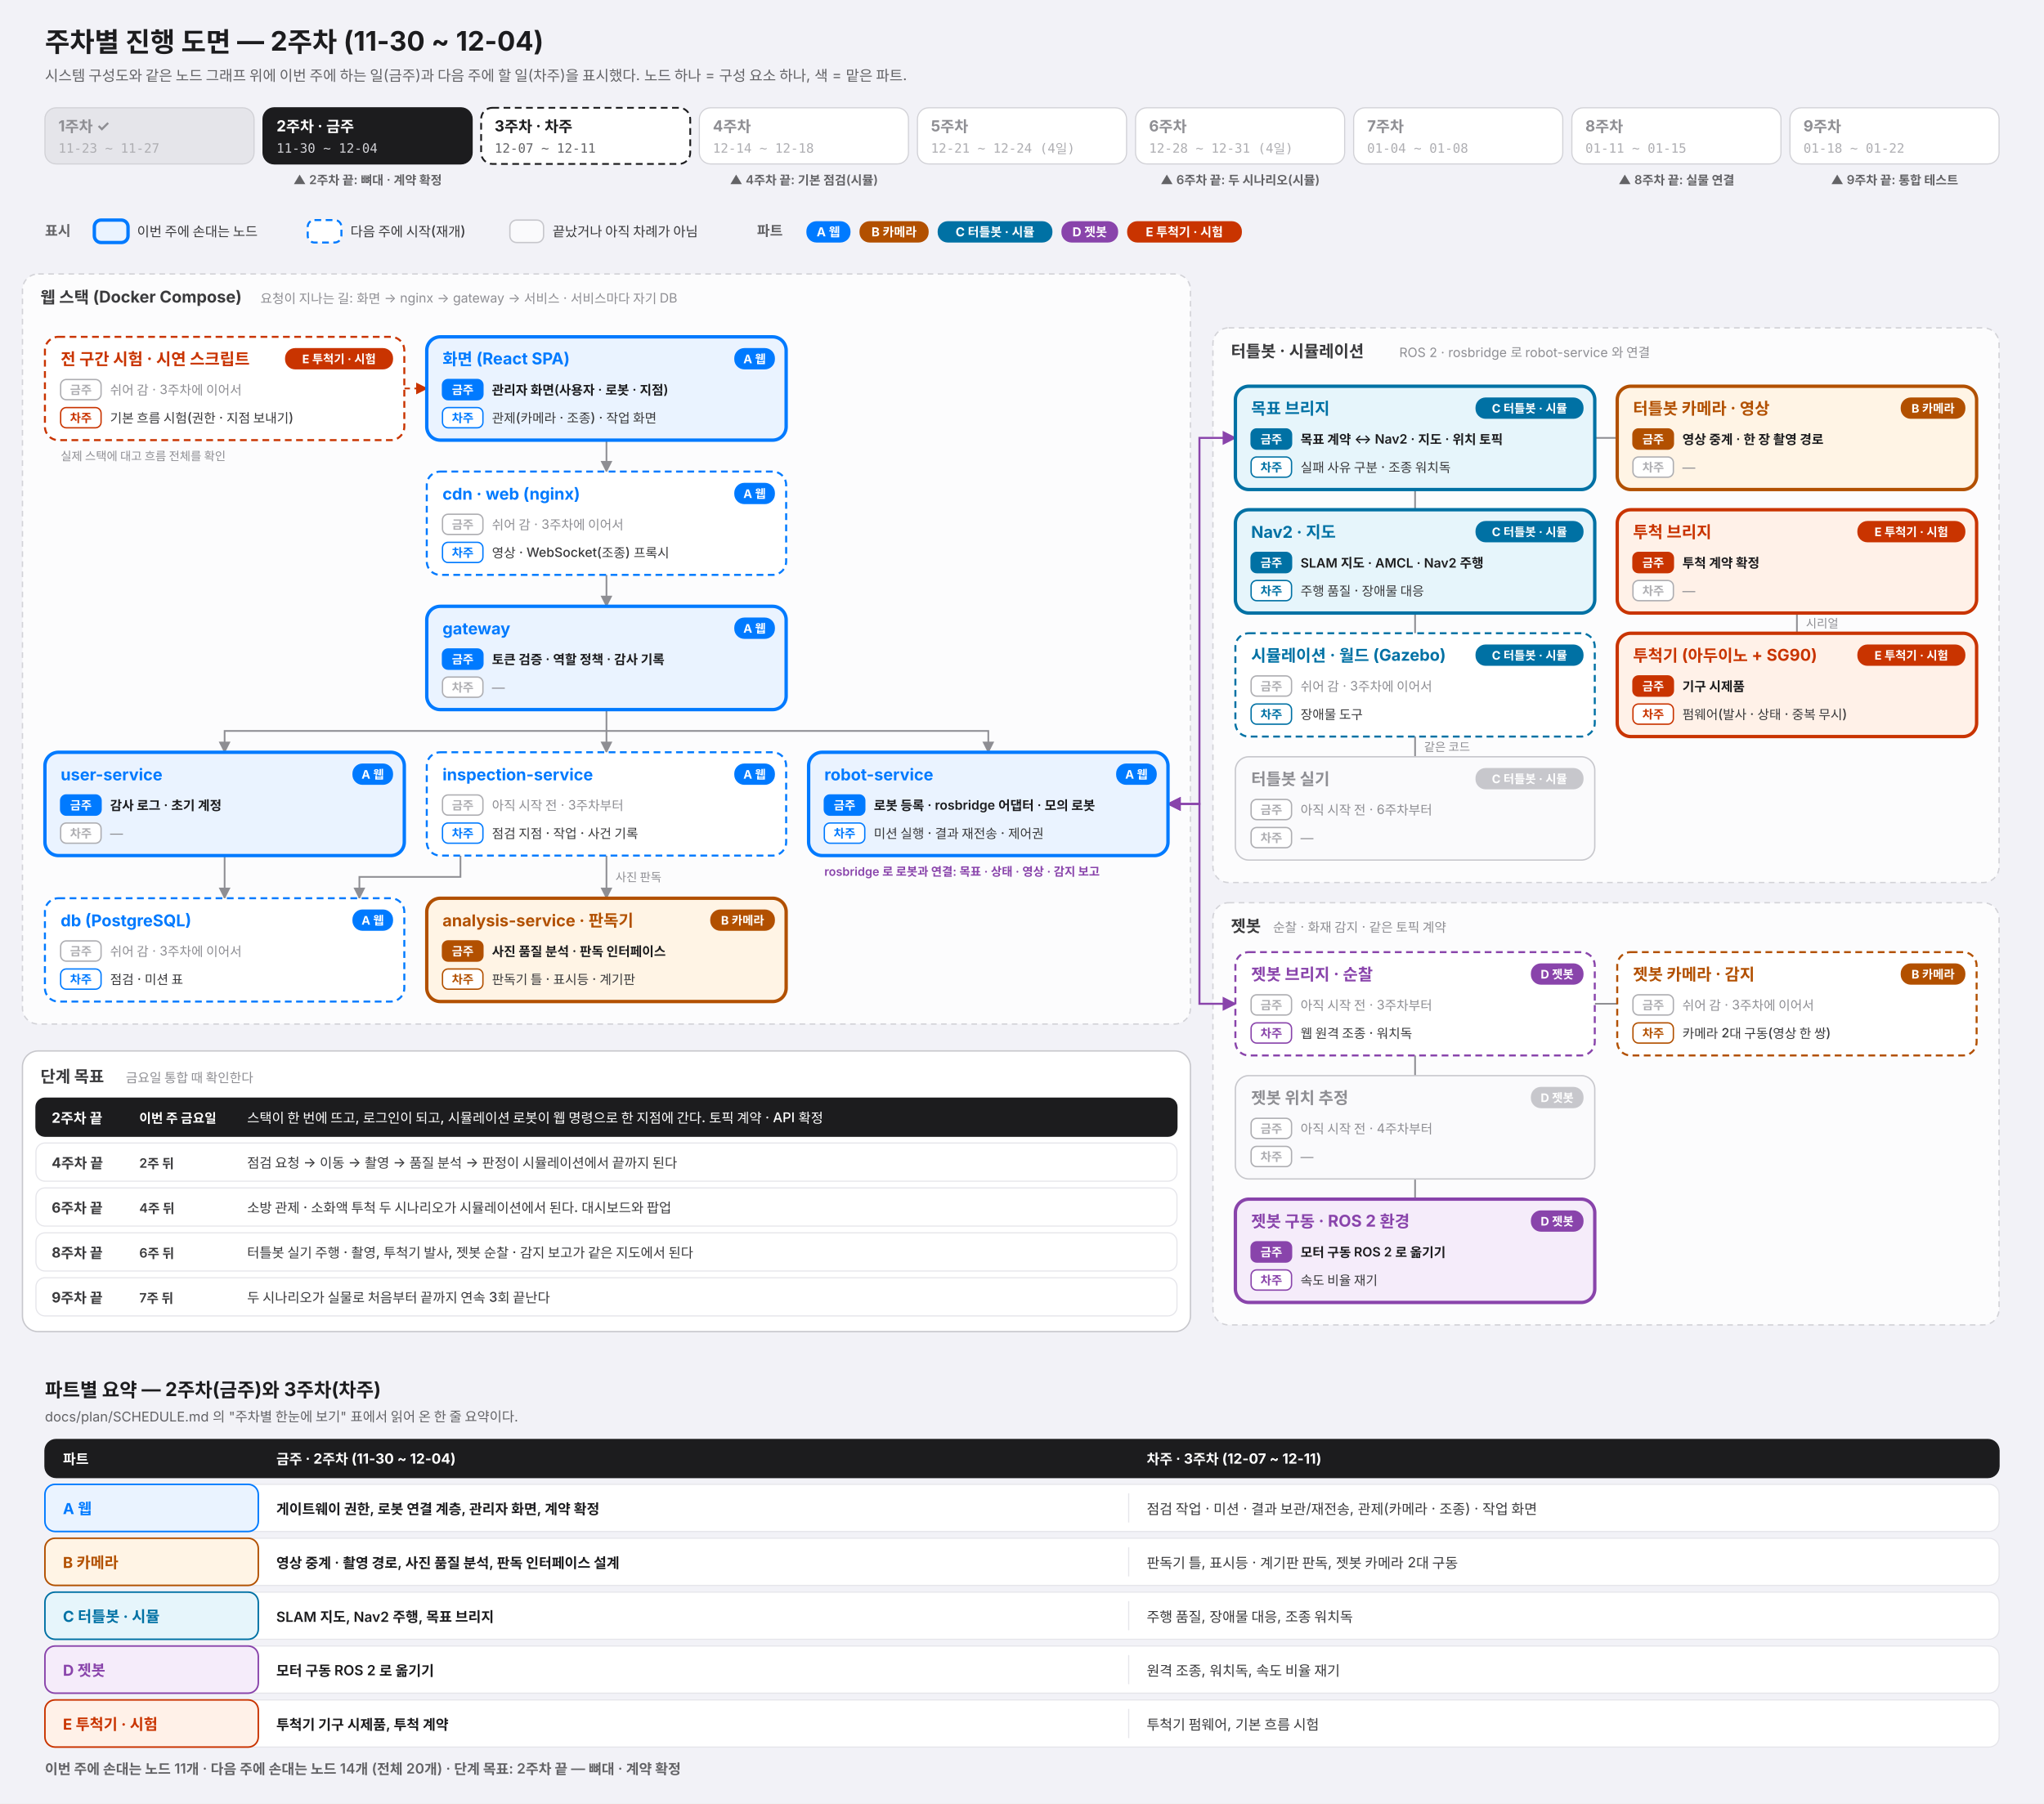
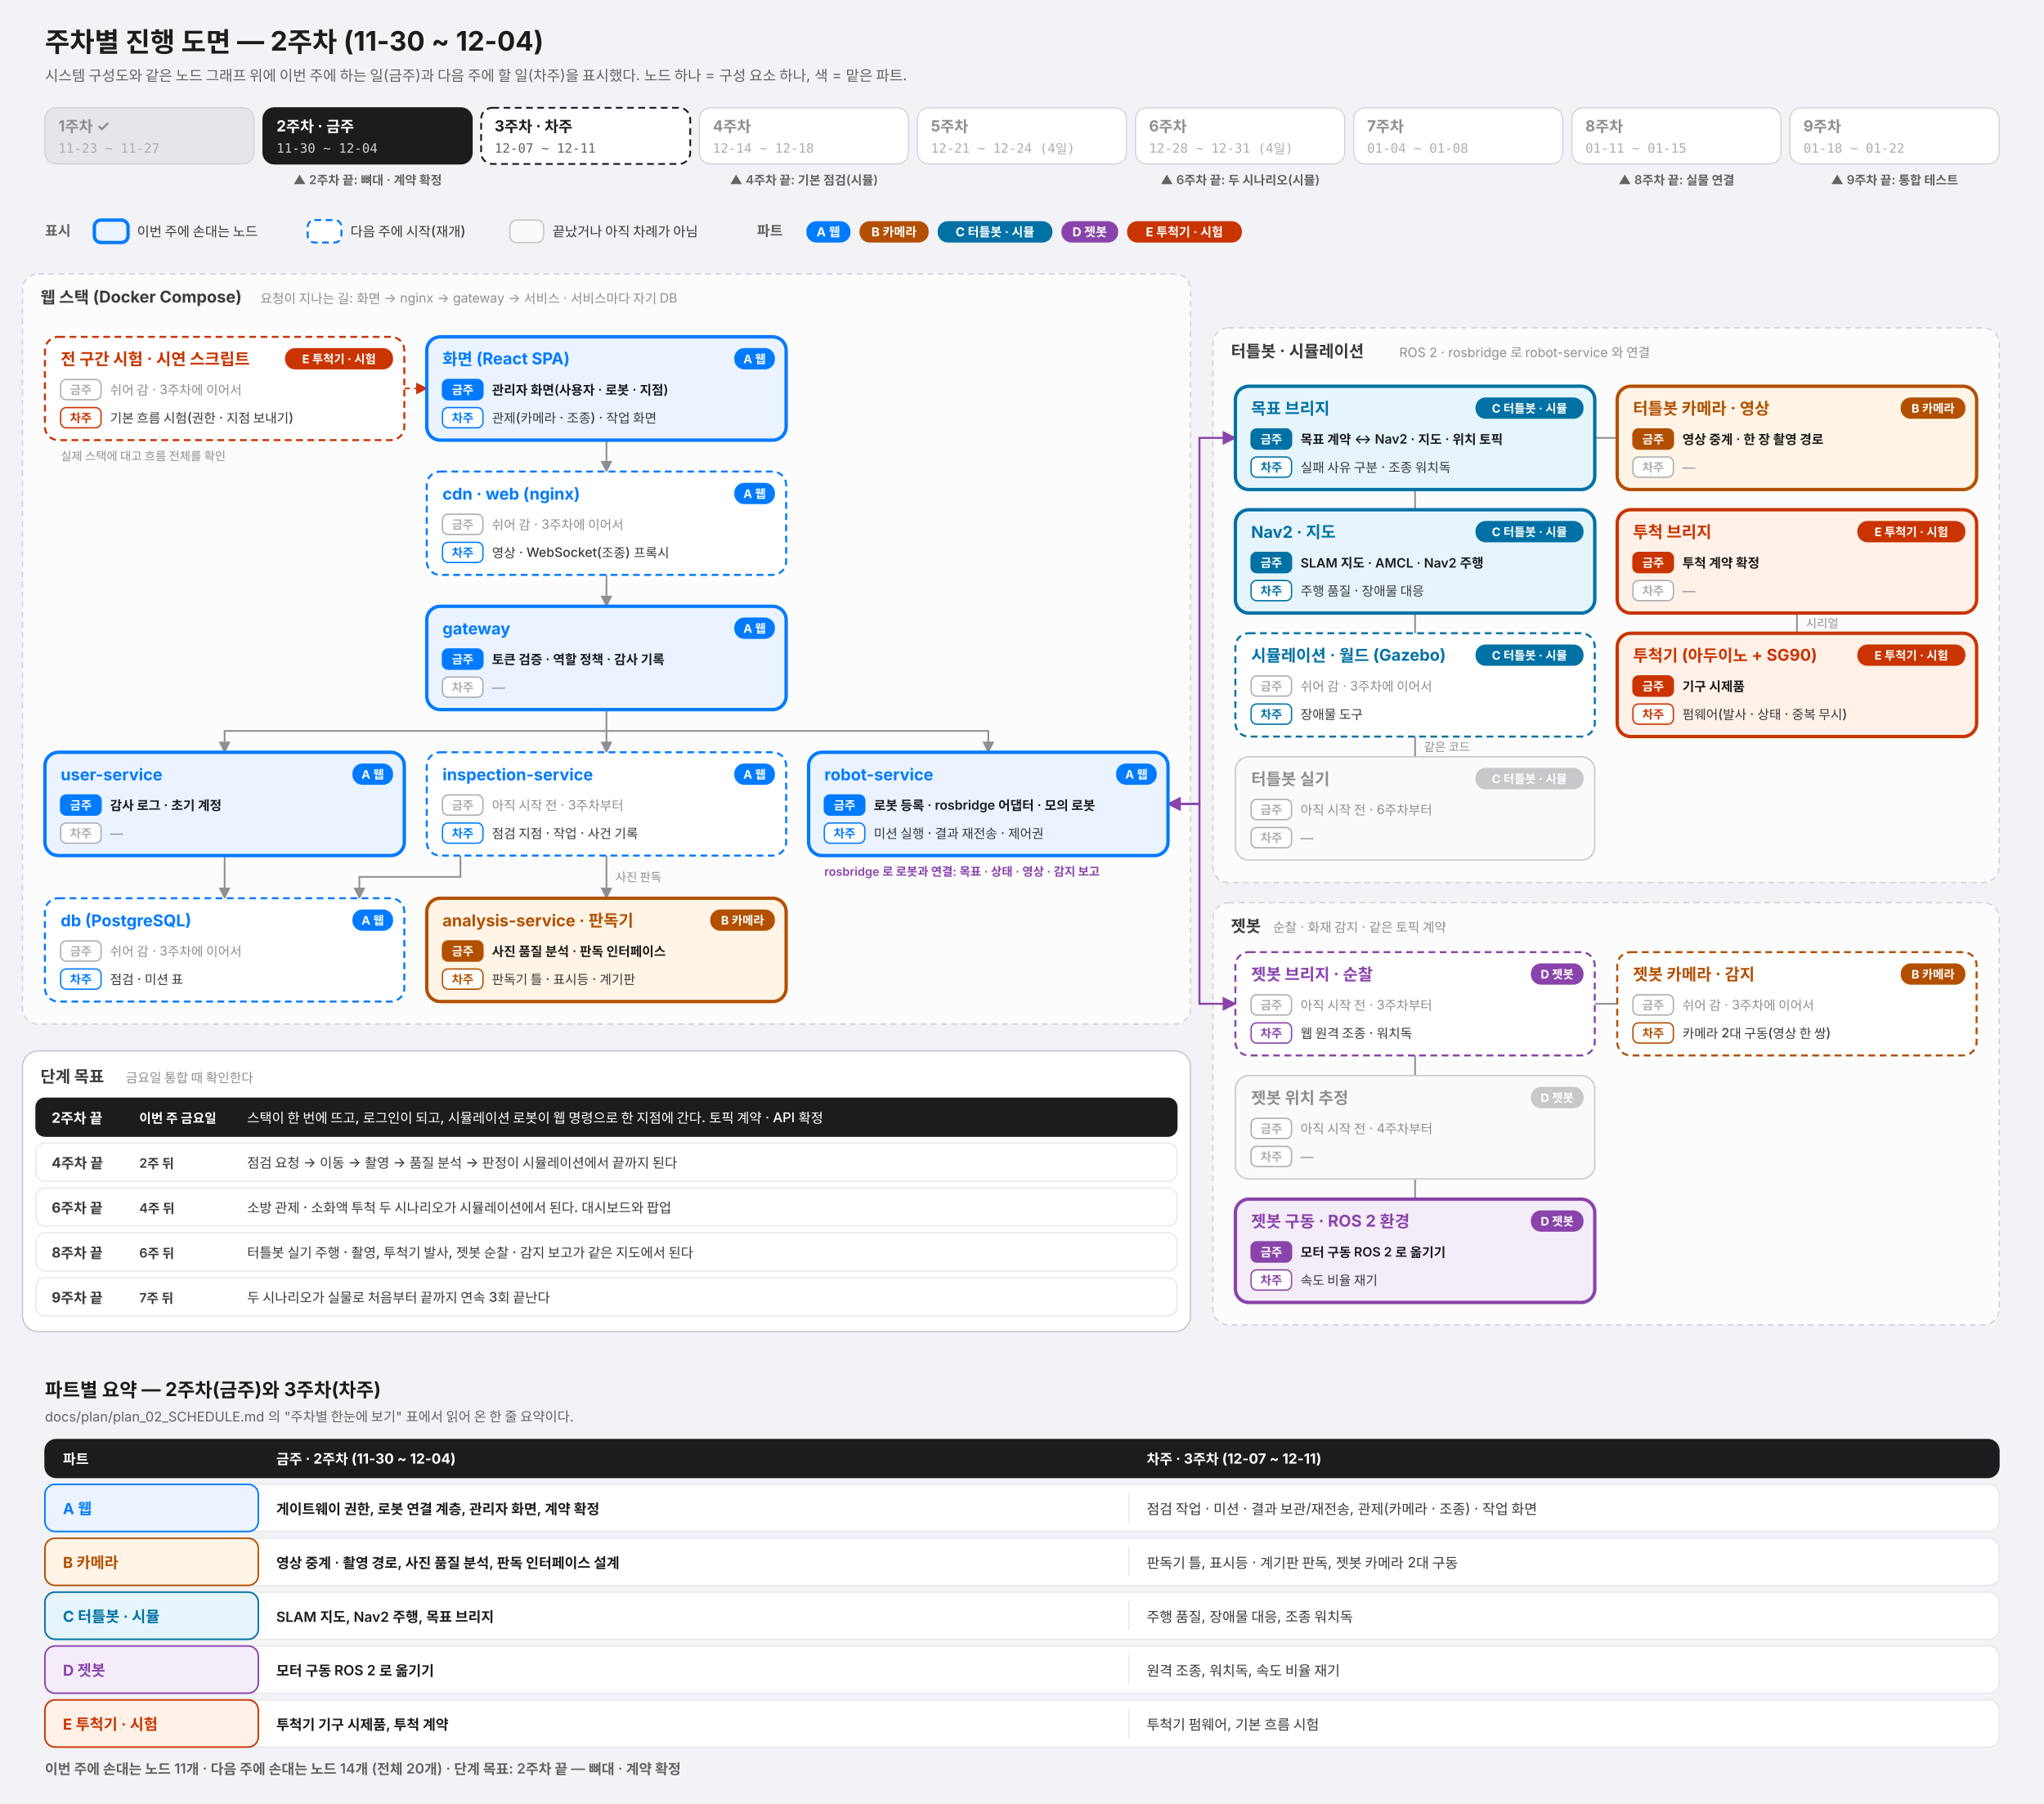
<svg xmlns="http://www.w3.org/2000/svg" width="1820" height="1606" viewBox="0 0 1820 1606" font-family="-apple-system, 'Apple SD Gothic Neo', 'Noto Sans KR', 'Malgun Gothic', sans-serif">
  <defs>
    <marker id="a8944ab" viewBox="0 0 10 10" refX="9" refY="5" markerWidth="7" markerHeight="7" orient="auto-start-reverse">
      <path d="M0,0 L10,5 L0,10 z" fill="#8944ab" />
    </marker>
    <marker id="a8e8e93" viewBox="0 0 10 10" refX="9" refY="5" markerWidth="7" markerHeight="7" orient="auto-start-reverse">
      <path d="M0,0 L10,5 L0,10 z" fill="#8e8e93" />
    </marker>
    <marker id="ac93400" viewBox="0 0 10 10" refX="9" refY="5" markerWidth="7" markerHeight="7" orient="auto-start-reverse">
      <path d="M0,0 L10,5 L0,10 z" fill="#c93400" />
    </marker>
  </defs>
  <rect width="1820" height="1606" fill="#f2f2f7" />
  <text x="40.0" y="46.0" font-size="24" font-weight="700" fill="#1c1c1e" text-anchor="start">주차별 진행 도면 — 2주차 (11-30 ~ 12-04)</text>
  <text x="40.0" y="72.0" font-size="13" font-weight="400" fill="#636366" text-anchor="start">시스템 구성도와 같은 노드 그래프 위에 이번 주에 하는 일(금주)과 다음 주에 할 일(차주)을 표시했다. 노드 하나 = 구성 요소 하나, 색 = 맡은 파트.</text>
  <rect x="40.0" y="96.0" width="186.2" height="50.0" rx="10" fill="#e5e5ea" stroke="#d1d1d6" stroke-width="1.0" />
  <text x="52.0" y="117.0" font-size="13.5" font-weight="700" fill="#8e8e93" text-anchor="start">1주차 ✓</text>
  <text x="52.0" y="136.0" font-size="11.5" font-weight="500" fill="#aeaeb2" text-anchor="start" font-family="'SF Mono', Menlo, Consolas, monospace">11-23 ~ 11-27</text>
  <rect x="234.2" y="96.0" width="186.2" height="50.0" rx="10" fill="#1c1c1e" stroke="#1c1c1e" stroke-width="1.0" />
  <text x="246.2" y="117.0" font-size="13.5" font-weight="700" fill="#ffffff" text-anchor="start">2주차 · 금주</text>
  <text x="246.2" y="136.0" font-size="11.5" font-weight="500" fill="#d1d1d6" text-anchor="start" font-family="'SF Mono', Menlo, Consolas, monospace">11-30 ~ 12-04</text>
  <text x="327.3" y="164.0" font-size="11" font-weight="600" fill="#636366" text-anchor="middle">▲ 2주차 끝: 뼈대 · 계약 확정</text>
  <rect x="428.4" y="96.0" width="186.2" height="50.0" rx="10" fill="#ffffff" stroke="#1c1c1e" stroke-width="1.6" stroke-dasharray="6 4" />
  <text x="440.4" y="117.0" font-size="13.5" font-weight="700" fill="#1c1c1e" text-anchor="start">3주차 · 차주</text>
  <text x="440.4" y="136.0" font-size="11.5" font-weight="500" fill="#636366" text-anchor="start" font-family="'SF Mono', Menlo, Consolas, monospace">12-07 ~ 12-11</text>
  <rect x="622.7" y="96.0" width="186.2" height="50.0" rx="10" fill="#ffffff" stroke="#d1d1d6" stroke-width="1.0" />
  <text x="634.7" y="117.0" font-size="13.5" font-weight="700" fill="#8e8e93" text-anchor="start">4주차</text>
  <text x="634.7" y="136.0" font-size="11.5" font-weight="500" fill="#aeaeb2" text-anchor="start" font-family="'SF Mono', Menlo, Consolas, monospace">12-14 ~ 12-18</text>
  <text x="715.8" y="164.0" font-size="11" font-weight="600" fill="#636366" text-anchor="middle">▲ 4주차 끝: 기본 점검(시뮬)</text>
  <rect x="816.9" y="96.0" width="186.2" height="50.0" rx="10" fill="#ffffff" stroke="#d1d1d6" stroke-width="1.0" />
  <text x="828.9" y="117.0" font-size="13.5" font-weight="700" fill="#8e8e93" text-anchor="start">5주차</text>
  <text x="828.9" y="136.0" font-size="11.5" font-weight="500" fill="#aeaeb2" text-anchor="start" font-family="'SF Mono', Menlo, Consolas, monospace">12-21 ~ 12-24  (4일)</text>
  <rect x="1011.1" y="96.0" width="186.2" height="50.0" rx="10" fill="#ffffff" stroke="#d1d1d6" stroke-width="1.0" />
  <text x="1023.1" y="117.0" font-size="13.5" font-weight="700" fill="#8e8e93" text-anchor="start">6주차</text>
  <text x="1023.1" y="136.0" font-size="11.5" font-weight="500" fill="#aeaeb2" text-anchor="start" font-family="'SF Mono', Menlo, Consolas, monospace">12-28 ~ 12-31  (4일)</text>
  <text x="1104.2" y="164.0" font-size="11" font-weight="600" fill="#636366" text-anchor="middle">▲ 6주차 끝: 두 시나리오(시뮬)</text>
  <rect x="1205.3" y="96.0" width="186.2" height="50.0" rx="10" fill="#ffffff" stroke="#d1d1d6" stroke-width="1.0" />
  <text x="1217.3" y="117.0" font-size="13.5" font-weight="700" fill="#8e8e93" text-anchor="start">7주차</text>
  <text x="1217.3" y="136.0" font-size="11.5" font-weight="500" fill="#aeaeb2" text-anchor="start" font-family="'SF Mono', Menlo, Consolas, monospace">01-04 ~ 01-08</text>
  <rect x="1399.6" y="96.0" width="186.2" height="50.0" rx="10" fill="#ffffff" stroke="#d1d1d6" stroke-width="1.0" />
  <text x="1411.6" y="117.0" font-size="13.5" font-weight="700" fill="#8e8e93" text-anchor="start">8주차</text>
  <text x="1411.6" y="136.0" font-size="11.5" font-weight="500" fill="#aeaeb2" text-anchor="start" font-family="'SF Mono', Menlo, Consolas, monospace">01-11 ~ 01-15</text>
  <text x="1492.7" y="164.0" font-size="11" font-weight="600" fill="#636366" text-anchor="middle">▲ 8주차 끝: 실물 연결</text>
  <rect x="1593.8" y="96.0" width="186.2" height="50.0" rx="10" fill="#ffffff" stroke="#d1d1d6" stroke-width="1.0" />
  <text x="1605.8" y="117.0" font-size="13.5" font-weight="700" fill="#8e8e93" text-anchor="start">9주차</text>
  <text x="1605.8" y="136.0" font-size="11.5" font-weight="500" fill="#aeaeb2" text-anchor="start" font-family="'SF Mono', Menlo, Consolas, monospace">01-18 ~ 01-22</text>
  <text x="1686.9" y="164.0" font-size="11" font-weight="600" fill="#636366" text-anchor="middle">▲ 9주차 끝: 통합 테스트</text>
  <text x="40.0" y="210.0" font-size="12.5" font-weight="700" fill="#636366" text-anchor="start">표시</text>
  <rect x="84.0" y="196.0" width="30.0" height="20.0" rx="6" fill="#eaf3ff" stroke="#007aff" stroke-width="3" />
  <text x="122.0" y="210.5" font-size="12" font-weight="500" fill="#3a3a3c" text-anchor="start">이번 주에 손대는 노드</text>
  <rect x="274.0" y="196.0" width="30.0" height="20.0" rx="6" fill="#ffffff" stroke="#007aff" stroke-width="1.8" stroke-dasharray="6 4" />
  <text x="312.0" y="210.5" font-size="12" font-weight="500" fill="#3a3a3c" text-anchor="start">다음 주에 시작(재개)</text>
  <rect x="454.0" y="196.0" width="30.0" height="20.0" rx="6" fill="#fafafc" stroke="#c7c7cc" stroke-width="1.2" />
  <text x="492.0" y="210.5" font-size="12" font-weight="500" fill="#3a3a3c" text-anchor="start">끝났거나 아직 차례가 아님</text>
  <text x="674.0" y="210.0" font-size="12.5" font-weight="700" fill="#636366" text-anchor="start">파트</text>
  <rect x="718.0" y="197.0" width="39.3" height="19.0" rx="9" fill="#007aff" stroke="none" stroke-width="0" />
  <text x="737.6" y="210.5" font-size="11" font-weight="700" fill="#ffffff" text-anchor="middle">A 웹</text>
  <rect x="765.3" y="197.0" width="61.6" height="19.0" rx="9" fill="#b25000" stroke="none" stroke-width="0" />
  <text x="796.1" y="210.5" font-size="11" font-weight="700" fill="#ffffff" text-anchor="middle">B 카메라</text>
  <rect x="834.9" y="197.0" width="102.2" height="19.0" rx="9" fill="#0071a4" stroke="none" stroke-width="0" />
  <text x="886.0" y="210.5" font-size="11" font-weight="700" fill="#ffffff" text-anchor="middle">C 터틀봇 · 시뮬</text>
  <rect x="945.1" y="197.0" width="50.5" height="19.0" rx="9" fill="#8944ab" stroke="none" stroke-width="0" />
  <text x="970.3" y="210.5" font-size="11" font-weight="700" fill="#ffffff" text-anchor="middle">D 젯봇</text>
  <rect x="1003.6" y="197.0" width="102.2" height="19.0" rx="9" fill="#c93400" stroke="none" stroke-width="0" />
  <text x="1054.6" y="210.5" font-size="11" font-weight="700" fill="#ffffff" text-anchor="middle">E 투척기 · 시험</text>
  <rect x="20.0" y="244.0" width="1040.0" height="668.0" rx="14" fill="#ffffff" stroke="#c7c7cc" stroke-width="1.2" stroke-dasharray="5 4" opacity="0.75" />
  <text x="36.0" y="270.0" font-size="14.5" font-weight="700" fill="#3a3a3c" text-anchor="start">웹 스택 (Docker Compose)</text>
  <text x="231.8" y="270.0" font-size="11.5" font-weight="400" fill="#8e8e93" text-anchor="start">요청이 지나는 길: 화면 → nginx → gateway → 서비스 · 서비스마다 자기 DB</text>
  <rect x="1080.0" y="292.0" width="700.0" height="494.0" rx="14" fill="#ffffff" stroke="#c7c7cc" stroke-width="1.2" stroke-dasharray="5 4" opacity="0.75" />
  <text x="1096.0" y="318.0" font-size="14.5" font-weight="700" fill="#3a3a3c" text-anchor="start">터틀봇 · 시뮬레이션</text>
  <text x="1245.9" y="318.0" font-size="11.5" font-weight="400" fill="#8e8e93" text-anchor="start">ROS 2 · rosbridge 로 robot-service 와 연결</text>
  <rect x="1080.0" y="804.0" width="700.0" height="376.0" rx="14" fill="#ffffff" stroke="#c7c7cc" stroke-width="1.2" stroke-dasharray="5 4" opacity="0.75" />
  <text x="1096.0" y="830.0" font-size="14.5" font-weight="700" fill="#3a3a3c" text-anchor="start">젯봇</text>
  <text x="1133.5" y="830.0" font-size="11.5" font-weight="400" fill="#8e8e93" text-anchor="start">순찰 · 화재 감지 · 같은 토픽 계약</text>
  <path d="M540.0 392.0 L540.0 420.0" fill="none" stroke="#8e8e93" stroke-width="1.5" marker-end="url(#a8e8e93)" />
  <path d="M540.0 512.0 L540.0 540.0" fill="none" stroke="#8e8e93" stroke-width="1.5" marker-end="url(#a8e8e93)" />
  <path d="M540.0 632.0 L540.0 670.0" fill="none" stroke="#8e8e93" stroke-width="1.5" marker-end="url(#a8e8e93)" />
  <path d="M540.0 762.0 L540.0 800.0" fill="none" stroke="#8e8e93" stroke-width="1.5" marker-end="url(#a8e8e93)" />
  <text x="548.0" y="785.0" font-size="10.5" font-weight="500" fill="#8e8e93" text-anchor="start">사진 판독</text>
  <path d="M1260.0 436.0 L1260.0 454.0" fill="none" stroke="#8e8e93" stroke-width="1.5" />
  <path d="M1260.0 546.0 L1260.0 564.0" fill="none" stroke="#8e8e93" stroke-width="1.5" />
  <path d="M1260.0 656.0 L1260.0 674.0" fill="none" stroke="#8e8e93" stroke-width="1.5" />
  <text x="1268.0" y="669.0" font-size="10.5" font-weight="500" fill="#8e8e93" text-anchor="start">같은 코드</text>
  <path d="M1600.0 546.0 L1600.0 564.0" fill="none" stroke="#8e8e93" stroke-width="1.5" />
  <text x="1608.0" y="559.0" font-size="10.5" font-weight="500" fill="#8e8e93" text-anchor="start">시리얼</text>
  <path d="M1260.0 940.0 L1260.0 958.0" fill="none" stroke="#8e8e93" stroke-width="1.5" />
  <path d="M1260.0 1050.0 L1260.0 1068.0" fill="none" stroke="#8e8e93" stroke-width="1.5" />
  <path d="M540.0 651.0 L200.0 651.0 L200.0 670.0" fill="none" stroke="#8e8e93" stroke-width="1.5" marker-end="url(#a8e8e93)" />
  <path d="M540.0 651.0 L880.0 651.0 L880.0 670.0" fill="none" stroke="#8e8e93" stroke-width="1.5" marker-end="url(#a8e8e93)" />
  <path d="M200.0 762.0 L200.0 800.0" fill="none" stroke="#8e8e93" stroke-width="1.5" marker-end="url(#a8e8e93)" />
  <path d="M410.0 762.0 L410.0 781.0 L320.0 781.0 L320.0 800.0" fill="none" stroke="#8e8e93" stroke-width="1.5" marker-end="url(#a8e8e93)" />
  <path d="M1040.0 716.0 L1068.0 716.0 L1068.0 390.0 L1100.0 390.0" fill="none" stroke="#8944ab" stroke-width="1.8" marker-end="url(#a8944ab)" marker-start="url(#a8944ab)" />
  <path d="M1040.0 716.0 L1068.0 716.0 L1068.0 894.0 L1100.0 894.0" fill="none" stroke="#8944ab" stroke-width="1.8" marker-end="url(#a8944ab)" marker-start="url(#a8944ab)" />
  <text x="734.0" y="780.0" font-size="10.5" font-weight="600" fill="#8944ab" text-anchor="start">rosbridge 로 로봇과 연결: 목표 · 상태 · 영상 · 감지 보고</text>
  <path d="M1420.0 390.0 L1440.0 390.0" fill="none" stroke="#8e8e93" stroke-width="1.5" />
  <path d="M1420.0 894.0 L1440.0 894.0" fill="none" stroke="#8e8e93" stroke-width="1.5" />
  <path d="M360.0 346.0 L380.0 346.0" fill="none" stroke="#c93400" stroke-width="1.5" marker-end="url(#ac93400)" stroke-dasharray="5 4" />
  <text x="54.0" y="410.0" font-size="10.5" font-weight="500" fill="#8e8e93" text-anchor="start">실제 스택에 대고 흐름 전체를 확인</text>
  <rect x="40.0" y="300.0" width="320.0" height="92.0" rx="12" fill="#ffffff" stroke="#c93400" stroke-width="1.8" stroke-dasharray="6 4" />
  <text x="54.0" y="325.0" font-size="14.5" font-weight="700" fill="#c93400" text-anchor="start">전 구간 시험 · 시연 스크립트</text>
  <rect x="253.8" y="310.0" width="96.2" height="19.0" rx="9" fill="#c93400" stroke="none" stroke-width="0" />
  <text x="301.9" y="323.5" font-size="10.5" font-weight="700" fill="#ffffff" text-anchor="middle">E 투척기 · 시험</text>
  <rect x="54.0" y="338.0" width="36.0" height="18.0" rx="5" fill="#ffffff" stroke="#aeaeb2" stroke-width="1.2" />
  <text x="72.0" y="351.0" font-size="10.5" font-weight="700" fill="#aeaeb2" text-anchor="middle">금주</text>
  <text x="98.0" y="351.5" font-size="11.5" font-weight="400" fill="#8e8e93" text-anchor="start">쉬어 감 · 3주차에 이어서</text>
  <rect x="54.0" y="363.0" width="36.0" height="18.0" rx="5" fill="#ffffff" stroke="#c93400" stroke-width="1.2" />
  <text x="72.0" y="376.0" font-size="10.5" font-weight="700" fill="#c93400" text-anchor="middle">차주</text>
  <text x="98.0" y="376.5" font-size="11.5" font-weight="500" fill="#3a3a3c" text-anchor="start">기본 흐름 시험(권한 · 지점 보내기)</text>
  <rect x="380.0" y="300.0" width="320.0" height="92.0" rx="12" fill="#eaf3ff" stroke="#007aff" stroke-width="3" />
  <text x="394.0" y="325.0" font-size="14.5" font-weight="700" fill="#007aff" text-anchor="start">화면 (React SPA)</text>
  <rect x="653.8" y="310.0" width="36.2" height="19.0" rx="9" fill="#007aff" stroke="none" stroke-width="0" />
  <text x="671.9" y="323.5" font-size="10.5" font-weight="700" fill="#ffffff" text-anchor="middle">A 웹</text>
  <rect x="394.0" y="338.0" width="36.0" height="18.0" rx="5" fill="#007aff" stroke="#007aff" stroke-width="1.2" />
  <text x="412.0" y="351.0" font-size="10.5" font-weight="700" fill="#ffffff" text-anchor="middle">금주</text>
  <text x="438.0" y="351.5" font-size="11.5" font-weight="600" fill="#1c1c1e" text-anchor="start">관리자 화면(사용자 · 로봇 · 지점)</text>
  <rect x="394.0" y="363.0" width="36.0" height="18.0" rx="5" fill="#ffffff" stroke="#007aff" stroke-width="1.2" />
  <text x="412.0" y="376.0" font-size="10.5" font-weight="700" fill="#007aff" text-anchor="middle">차주</text>
  <text x="438.0" y="376.5" font-size="11.5" font-weight="500" fill="#3a3a3c" text-anchor="start">관제(카메라 · 조종) · 작업 화면</text>
  <rect x="380.0" y="420.0" width="320.0" height="92.0" rx="12" fill="#ffffff" stroke="#007aff" stroke-width="1.8" stroke-dasharray="6 4" />
  <text x="394.0" y="445.0" font-size="14.5" font-weight="700" fill="#007aff" text-anchor="start">cdn · web (nginx)</text>
  <rect x="653.8" y="430.0" width="36.2" height="19.0" rx="9" fill="#007aff" stroke="none" stroke-width="0" />
  <text x="671.9" y="443.5" font-size="10.5" font-weight="700" fill="#ffffff" text-anchor="middle">A 웹</text>
  <rect x="394.0" y="458.0" width="36.0" height="18.0" rx="5" fill="#ffffff" stroke="#aeaeb2" stroke-width="1.2" />
  <text x="412.0" y="471.0" font-size="10.5" font-weight="700" fill="#aeaeb2" text-anchor="middle">금주</text>
  <text x="438.0" y="471.5" font-size="11.5" font-weight="400" fill="#8e8e93" text-anchor="start">쉬어 감 · 3주차에 이어서</text>
  <rect x="394.0" y="483.0" width="36.0" height="18.0" rx="5" fill="#ffffff" stroke="#007aff" stroke-width="1.2" />
  <text x="412.0" y="496.0" font-size="10.5" font-weight="700" fill="#007aff" text-anchor="middle">차주</text>
  <text x="438.0" y="496.5" font-size="11.5" font-weight="500" fill="#3a3a3c" text-anchor="start">영상 · WebSocket(조종) 프록시</text>
  <rect x="380.0" y="540.0" width="320.0" height="92.0" rx="12" fill="#eaf3ff" stroke="#007aff" stroke-width="3" />
  <text x="394.0" y="565.0" font-size="14.5" font-weight="700" fill="#007aff" text-anchor="start">gateway</text>
  <rect x="653.8" y="550.0" width="36.2" height="19.0" rx="9" fill="#007aff" stroke="none" stroke-width="0" />
  <text x="671.9" y="563.5" font-size="10.5" font-weight="700" fill="#ffffff" text-anchor="middle">A 웹</text>
  <rect x="394.0" y="578.0" width="36.0" height="18.0" rx="5" fill="#007aff" stroke="#007aff" stroke-width="1.2" />
  <text x="412.0" y="591.0" font-size="10.5" font-weight="700" fill="#ffffff" text-anchor="middle">금주</text>
  <text x="438.0" y="591.5" font-size="11.5" font-weight="600" fill="#1c1c1e" text-anchor="start">토큰 검증 · 역할 정책 · 감사 기록</text>
  <rect x="394.0" y="603.0" width="36.0" height="18.0" rx="5" fill="#ffffff" stroke="#aeaeb2" stroke-width="1.2" />
  <text x="412.0" y="616.0" font-size="10.5" font-weight="700" fill="#aeaeb2" text-anchor="middle">차주</text>
  <text x="438.0" y="616.5" font-size="11.5" font-weight="400" fill="#8e8e93" text-anchor="start">—</text>
  <rect x="40.0" y="670.0" width="320.0" height="92.0" rx="12" fill="#eaf3ff" stroke="#007aff" stroke-width="3" />
  <text x="54.0" y="695.0" font-size="14.5" font-weight="700" fill="#007aff" text-anchor="start">user-service</text>
  <rect x="313.8" y="680.0" width="36.2" height="19.0" rx="9" fill="#007aff" stroke="none" stroke-width="0" />
  <text x="331.9" y="693.5" font-size="10.5" font-weight="700" fill="#ffffff" text-anchor="middle">A 웹</text>
  <rect x="54.0" y="708.0" width="36.0" height="18.0" rx="5" fill="#007aff" stroke="#007aff" stroke-width="1.2" />
  <text x="72.0" y="721.0" font-size="10.5" font-weight="700" fill="#ffffff" text-anchor="middle">금주</text>
  <text x="98.0" y="721.5" font-size="11.5" font-weight="600" fill="#1c1c1e" text-anchor="start">감사 로그 · 초기 계정</text>
  <rect x="54.0" y="733.0" width="36.0" height="18.0" rx="5" fill="#ffffff" stroke="#aeaeb2" stroke-width="1.2" />
  <text x="72.0" y="746.0" font-size="10.5" font-weight="700" fill="#aeaeb2" text-anchor="middle">차주</text>
  <text x="98.0" y="746.5" font-size="11.5" font-weight="400" fill="#8e8e93" text-anchor="start">—</text>
  <rect x="380.0" y="670.0" width="320.0" height="92.0" rx="12" fill="#ffffff" stroke="#007aff" stroke-width="1.8" stroke-dasharray="6 4" />
  <text x="394.0" y="695.0" font-size="14.5" font-weight="700" fill="#007aff" text-anchor="start">inspection-service</text>
  <rect x="653.8" y="680.0" width="36.2" height="19.0" rx="9" fill="#007aff" stroke="none" stroke-width="0" />
  <text x="671.9" y="693.5" font-size="10.5" font-weight="700" fill="#ffffff" text-anchor="middle">A 웹</text>
  <rect x="394.0" y="708.0" width="36.0" height="18.0" rx="5" fill="#ffffff" stroke="#aeaeb2" stroke-width="1.2" />
  <text x="412.0" y="721.0" font-size="10.5" font-weight="700" fill="#aeaeb2" text-anchor="middle">금주</text>
  <text x="438.0" y="721.5" font-size="11.5" font-weight="400" fill="#8e8e93" text-anchor="start">아직 시작 전 · 3주차부터</text>
  <rect x="394.0" y="733.0" width="36.0" height="18.0" rx="5" fill="#ffffff" stroke="#007aff" stroke-width="1.2" />
  <text x="412.0" y="746.0" font-size="10.5" font-weight="700" fill="#007aff" text-anchor="middle">차주</text>
  <text x="438.0" y="746.5" font-size="11.5" font-weight="500" fill="#3a3a3c" text-anchor="start">점검 지점 · 작업 · 사건 기록</text>
  <rect x="720.0" y="670.0" width="320.0" height="92.0" rx="12" fill="#eaf3ff" stroke="#007aff" stroke-width="3" />
  <text x="734.0" y="695.0" font-size="14.5" font-weight="700" fill="#007aff" text-anchor="start">robot-service</text>
  <rect x="993.8" y="680.0" width="36.2" height="19.0" rx="9" fill="#007aff" stroke="none" stroke-width="0" />
  <text x="1011.9" y="693.5" font-size="10.5" font-weight="700" fill="#ffffff" text-anchor="middle">A 웹</text>
  <rect x="734.0" y="708.0" width="36.0" height="18.0" rx="5" fill="#007aff" stroke="#007aff" stroke-width="1.2" />
  <text x="752.0" y="721.0" font-size="10.5" font-weight="700" fill="#ffffff" text-anchor="middle">금주</text>
  <text x="778.0" y="721.5" font-size="11.5" font-weight="600" fill="#1c1c1e" text-anchor="start">로봇 등록 · rosbridge 어댑터 · 모의 로봇</text>
  <rect x="734.0" y="733.0" width="36.0" height="18.0" rx="5" fill="#ffffff" stroke="#007aff" stroke-width="1.2" />
  <text x="752.0" y="746.0" font-size="10.5" font-weight="700" fill="#007aff" text-anchor="middle">차주</text>
  <text x="778.0" y="746.5" font-size="11.5" font-weight="500" fill="#3a3a3c" text-anchor="start">미션 실행 · 결과 재전송 · 제어권</text>
  <rect x="40.0" y="800.0" width="320.0" height="92.0" rx="12" fill="#ffffff" stroke="#007aff" stroke-width="1.8" stroke-dasharray="6 4" />
  <text x="54.0" y="825.0" font-size="14.5" font-weight="700" fill="#007aff" text-anchor="start">db (PostgreSQL)</text>
  <rect x="313.8" y="810.0" width="36.2" height="19.0" rx="9" fill="#007aff" stroke="none" stroke-width="0" />
  <text x="331.9" y="823.5" font-size="10.5" font-weight="700" fill="#ffffff" text-anchor="middle">A 웹</text>
  <rect x="54.0" y="838.0" width="36.0" height="18.0" rx="5" fill="#ffffff" stroke="#aeaeb2" stroke-width="1.2" />
  <text x="72.0" y="851.0" font-size="10.5" font-weight="700" fill="#aeaeb2" text-anchor="middle">금주</text>
  <text x="98.0" y="851.5" font-size="11.5" font-weight="400" fill="#8e8e93" text-anchor="start">쉬어 감 · 3주차에 이어서</text>
  <rect x="54.0" y="863.0" width="36.0" height="18.0" rx="5" fill="#ffffff" stroke="#007aff" stroke-width="1.2" />
  <text x="72.0" y="876.0" font-size="10.5" font-weight="700" fill="#007aff" text-anchor="middle">차주</text>
  <text x="98.0" y="876.5" font-size="11.5" font-weight="500" fill="#3a3a3c" text-anchor="start">점검 · 미션 표</text>
  <rect x="380.0" y="800.0" width="320.0" height="92.0" rx="12" fill="#fff4e5" stroke="#b25000" stroke-width="3" />
  <text x="394.0" y="825.0" font-size="14.5" font-weight="700" fill="#b25000" text-anchor="start">analysis-service · 판독기</text>
  <rect x="632.4" y="810.0" width="57.6" height="19.0" rx="9" fill="#b25000" stroke="none" stroke-width="0" />
  <text x="661.2" y="823.5" font-size="10.5" font-weight="700" fill="#ffffff" text-anchor="middle">B 카메라</text>
  <rect x="394.0" y="838.0" width="36.0" height="18.0" rx="5" fill="#b25000" stroke="#b25000" stroke-width="1.2" />
  <text x="412.0" y="851.0" font-size="10.5" font-weight="700" fill="#ffffff" text-anchor="middle">금주</text>
  <text x="438.0" y="851.5" font-size="11.5" font-weight="600" fill="#1c1c1e" text-anchor="start">사진 품질 분석 · 판독 인터페이스</text>
  <rect x="394.0" y="863.0" width="36.0" height="18.0" rx="5" fill="#ffffff" stroke="#b25000" stroke-width="1.2" />
  <text x="412.0" y="876.0" font-size="10.5" font-weight="700" fill="#b25000" text-anchor="middle">차주</text>
  <text x="438.0" y="876.5" font-size="11.5" font-weight="500" fill="#3a3a3c" text-anchor="start">판독기 틀 · 표시등 · 계기판</text>
  <rect x="1100.0" y="344.0" width="320.0" height="92.0" rx="12" fill="#e6f5fb" stroke="#0071a4" stroke-width="3" />
  <text x="1114.0" y="369.0" font-size="14.5" font-weight="700" fill="#0071a4" text-anchor="start">목표 브리지</text>
  <rect x="1313.8" y="354.0" width="96.2" height="19.0" rx="9" fill="#0071a4" stroke="none" stroke-width="0" />
  <text x="1361.9" y="367.5" font-size="10.5" font-weight="700" fill="#ffffff" text-anchor="middle">C 터틀봇 · 시뮬</text>
  <rect x="1114.0" y="382.0" width="36.0" height="18.0" rx="5" fill="#0071a4" stroke="#0071a4" stroke-width="1.2" />
  <text x="1132.0" y="395.0" font-size="10.5" font-weight="700" fill="#ffffff" text-anchor="middle">금주</text>
  <text x="1158.0" y="395.5" font-size="11.5" font-weight="600" fill="#1c1c1e" text-anchor="start">목표 계약 ↔ Nav2 · 지도 · 위치 토픽</text>
  <rect x="1114.0" y="407.0" width="36.0" height="18.0" rx="5" fill="#ffffff" stroke="#0071a4" stroke-width="1.2" />
  <text x="1132.0" y="420.0" font-size="10.5" font-weight="700" fill="#0071a4" text-anchor="middle">차주</text>
  <text x="1158.0" y="420.5" font-size="11.5" font-weight="500" fill="#3a3a3c" text-anchor="start">실패 사유 구분 · 조종 워치독</text>
  <rect x="1100.0" y="454.0" width="320.0" height="92.0" rx="12" fill="#e6f5fb" stroke="#0071a4" stroke-width="3" />
  <text x="1114.0" y="479.0" font-size="14.5" font-weight="700" fill="#0071a4" text-anchor="start">Nav2 · 지도</text>
  <rect x="1313.8" y="464.0" width="96.2" height="19.0" rx="9" fill="#0071a4" stroke="none" stroke-width="0" />
  <text x="1361.9" y="477.5" font-size="10.5" font-weight="700" fill="#ffffff" text-anchor="middle">C 터틀봇 · 시뮬</text>
  <rect x="1114.0" y="492.0" width="36.0" height="18.0" rx="5" fill="#0071a4" stroke="#0071a4" stroke-width="1.2" />
  <text x="1132.0" y="505.0" font-size="10.5" font-weight="700" fill="#ffffff" text-anchor="middle">금주</text>
  <text x="1158.0" y="505.5" font-size="11.5" font-weight="600" fill="#1c1c1e" text-anchor="start">SLAM 지도 · AMCL · Nav2 주행</text>
  <rect x="1114.0" y="517.0" width="36.0" height="18.0" rx="5" fill="#ffffff" stroke="#0071a4" stroke-width="1.2" />
  <text x="1132.0" y="530.0" font-size="10.5" font-weight="700" fill="#0071a4" text-anchor="middle">차주</text>
  <text x="1158.0" y="530.5" font-size="11.5" font-weight="500" fill="#3a3a3c" text-anchor="start">주행 품질 · 장애물 대응</text>
  <rect x="1100.0" y="564.0" width="320.0" height="92.0" rx="12" fill="#ffffff" stroke="#0071a4" stroke-width="1.8" stroke-dasharray="6 4" />
  <text x="1114.0" y="589.0" font-size="14.5" font-weight="700" fill="#0071a4" text-anchor="start">시뮬레이션 · 월드 (Gazebo)</text>
  <rect x="1313.8" y="574.0" width="96.2" height="19.0" rx="9" fill="#0071a4" stroke="none" stroke-width="0" />
  <text x="1361.9" y="587.5" font-size="10.5" font-weight="700" fill="#ffffff" text-anchor="middle">C 터틀봇 · 시뮬</text>
  <rect x="1114.0" y="602.0" width="36.0" height="18.0" rx="5" fill="#ffffff" stroke="#aeaeb2" stroke-width="1.2" />
  <text x="1132.0" y="615.0" font-size="10.5" font-weight="700" fill="#aeaeb2" text-anchor="middle">금주</text>
  <text x="1158.0" y="615.5" font-size="11.5" font-weight="400" fill="#8e8e93" text-anchor="start">쉬어 감 · 3주차에 이어서</text>
  <rect x="1114.0" y="627.0" width="36.0" height="18.0" rx="5" fill="#ffffff" stroke="#0071a4" stroke-width="1.2" />
  <text x="1132.0" y="640.0" font-size="10.5" font-weight="700" fill="#0071a4" text-anchor="middle">차주</text>
  <text x="1158.0" y="640.5" font-size="11.5" font-weight="500" fill="#3a3a3c" text-anchor="start">장애물 도구</text>
  <rect x="1100.0" y="674.0" width="320.0" height="92.0" rx="12" fill="#fafafc" stroke="#c7c7cc" stroke-width="1.2" />
  <text x="1114.0" y="699.0" font-size="14.5" font-weight="700" fill="#8e8e93" text-anchor="start">터틀봇 실기</text>
  <rect x="1313.8" y="684.0" width="96.2" height="19.0" rx="9" fill="#c7c7cc" stroke="none" stroke-width="0" />
  <text x="1361.9" y="697.5" font-size="10.5" font-weight="700" fill="#ffffff" text-anchor="middle">C 터틀봇 · 시뮬</text>
  <rect x="1114.0" y="712.0" width="36.0" height="18.0" rx="5" fill="#ffffff" stroke="#aeaeb2" stroke-width="1.2" />
  <text x="1132.0" y="725.0" font-size="10.5" font-weight="700" fill="#aeaeb2" text-anchor="middle">금주</text>
  <text x="1158.0" y="725.5" font-size="11.5" font-weight="400" fill="#8e8e93" text-anchor="start">아직 시작 전 · 6주차부터</text>
  <rect x="1114.0" y="737.0" width="36.0" height="18.0" rx="5" fill="#ffffff" stroke="#aeaeb2" stroke-width="1.2" />
  <text x="1132.0" y="750.0" font-size="10.5" font-weight="700" fill="#aeaeb2" text-anchor="middle">차주</text>
  <text x="1158.0" y="750.5" font-size="11.5" font-weight="400" fill="#8e8e93" text-anchor="start">—</text>
  <rect x="1440.0" y="344.0" width="320.0" height="92.0" rx="12" fill="#fff4e5" stroke="#b25000" stroke-width="3" />
  <text x="1454.0" y="369.0" font-size="14.5" font-weight="700" fill="#b25000" text-anchor="start">터틀봇 카메라 · 영상</text>
  <rect x="1692.4" y="354.0" width="57.6" height="19.0" rx="9" fill="#b25000" stroke="none" stroke-width="0" />
  <text x="1721.2" y="367.5" font-size="10.5" font-weight="700" fill="#ffffff" text-anchor="middle">B 카메라</text>
  <rect x="1454.0" y="382.0" width="36.0" height="18.0" rx="5" fill="#b25000" stroke="#b25000" stroke-width="1.2" />
  <text x="1472.0" y="395.0" font-size="10.5" font-weight="700" fill="#ffffff" text-anchor="middle">금주</text>
  <text x="1498.0" y="395.5" font-size="11.5" font-weight="600" fill="#1c1c1e" text-anchor="start">영상 중계 · 한 장 촬영 경로</text>
  <rect x="1454.0" y="407.0" width="36.0" height="18.0" rx="5" fill="#ffffff" stroke="#aeaeb2" stroke-width="1.2" />
  <text x="1472.0" y="420.0" font-size="10.5" font-weight="700" fill="#aeaeb2" text-anchor="middle">차주</text>
  <text x="1498.0" y="420.5" font-size="11.5" font-weight="400" fill="#8e8e93" text-anchor="start">—</text>
  <rect x="1440.0" y="454.0" width="320.0" height="92.0" rx="12" fill="#fff1e8" stroke="#c93400" stroke-width="3" />
  <text x="1454.0" y="479.0" font-size="14.5" font-weight="700" fill="#c93400" text-anchor="start">투척 브리지</text>
  <rect x="1653.8" y="464.0" width="96.2" height="19.0" rx="9" fill="#c93400" stroke="none" stroke-width="0" />
  <text x="1701.9" y="477.5" font-size="10.5" font-weight="700" fill="#ffffff" text-anchor="middle">E 투척기 · 시험</text>
  <rect x="1454.0" y="492.0" width="36.0" height="18.0" rx="5" fill="#c93400" stroke="#c93400" stroke-width="1.2" />
  <text x="1472.0" y="505.0" font-size="10.5" font-weight="700" fill="#ffffff" text-anchor="middle">금주</text>
  <text x="1498.0" y="505.5" font-size="11.5" font-weight="600" fill="#1c1c1e" text-anchor="start">투척 계약 확정</text>
  <rect x="1454.0" y="517.0" width="36.0" height="18.0" rx="5" fill="#ffffff" stroke="#aeaeb2" stroke-width="1.2" />
  <text x="1472.0" y="530.0" font-size="10.5" font-weight="700" fill="#aeaeb2" text-anchor="middle">차주</text>
  <text x="1498.0" y="530.5" font-size="11.5" font-weight="400" fill="#8e8e93" text-anchor="start">—</text>
  <rect x="1440.0" y="564.0" width="320.0" height="92.0" rx="12" fill="#fff1e8" stroke="#c93400" stroke-width="3" />
  <text x="1454.0" y="589.0" font-size="14.5" font-weight="700" fill="#c93400" text-anchor="start">투척기 (아두이노 + SG90)</text>
  <rect x="1653.8" y="574.0" width="96.2" height="19.0" rx="9" fill="#c93400" stroke="none" stroke-width="0" />
  <text x="1701.9" y="587.5" font-size="10.5" font-weight="700" fill="#ffffff" text-anchor="middle">E 투척기 · 시험</text>
  <rect x="1454.0" y="602.0" width="36.0" height="18.0" rx="5" fill="#c93400" stroke="#c93400" stroke-width="1.2" />
  <text x="1472.0" y="615.0" font-size="10.5" font-weight="700" fill="#ffffff" text-anchor="middle">금주</text>
  <text x="1498.0" y="615.5" font-size="11.5" font-weight="600" fill="#1c1c1e" text-anchor="start">기구 시제품</text>
  <rect x="1454.0" y="627.0" width="36.0" height="18.0" rx="5" fill="#ffffff" stroke="#c93400" stroke-width="1.2" />
  <text x="1472.0" y="640.0" font-size="10.5" font-weight="700" fill="#c93400" text-anchor="middle">차주</text>
  <text x="1498.0" y="640.5" font-size="11.5" font-weight="500" fill="#3a3a3c" text-anchor="start">펌웨어(발사 · 상태 · 중복 무시)</text>
  <rect x="1100.0" y="848.0" width="320.0" height="92.0" rx="12" fill="#ffffff" stroke="#8944ab" stroke-width="1.8" stroke-dasharray="6 4" />
  <text x="1114.0" y="873.0" font-size="14.5" font-weight="700" fill="#8944ab" text-anchor="start">젯봇 브리지 · 순찰</text>
  <rect x="1363.1" y="858.0" width="46.9" height="19.0" rx="9" fill="#8944ab" stroke="none" stroke-width="0" />
  <text x="1386.5" y="871.5" font-size="10.5" font-weight="700" fill="#ffffff" text-anchor="middle">D 젯봇</text>
  <rect x="1114.0" y="886.0" width="36.0" height="18.0" rx="5" fill="#ffffff" stroke="#aeaeb2" stroke-width="1.2" />
  <text x="1132.0" y="899.0" font-size="10.5" font-weight="700" fill="#aeaeb2" text-anchor="middle">금주</text>
  <text x="1158.0" y="899.5" font-size="11.5" font-weight="400" fill="#8e8e93" text-anchor="start">아직 시작 전 · 3주차부터</text>
  <rect x="1114.0" y="911.0" width="36.0" height="18.0" rx="5" fill="#ffffff" stroke="#8944ab" stroke-width="1.2" />
  <text x="1132.0" y="924.0" font-size="10.5" font-weight="700" fill="#8944ab" text-anchor="middle">차주</text>
  <text x="1158.0" y="924.5" font-size="11.5" font-weight="500" fill="#3a3a3c" text-anchor="start">웹 원격 조종 · 워치독</text>
  <rect x="1100.0" y="958.0" width="320.0" height="92.0" rx="12" fill="#fafafc" stroke="#c7c7cc" stroke-width="1.2" />
  <text x="1114.0" y="983.0" font-size="14.5" font-weight="700" fill="#8e8e93" text-anchor="start">젯봇 위치 추정</text>
  <rect x="1363.1" y="968.0" width="46.9" height="19.0" rx="9" fill="#c7c7cc" stroke="none" stroke-width="0" />
  <text x="1386.5" y="981.5" font-size="10.5" font-weight="700" fill="#ffffff" text-anchor="middle">D 젯봇</text>
  <rect x="1114.0" y="996.0" width="36.0" height="18.0" rx="5" fill="#ffffff" stroke="#aeaeb2" stroke-width="1.2" />
  <text x="1132.0" y="1009.0" font-size="10.5" font-weight="700" fill="#aeaeb2" text-anchor="middle">금주</text>
  <text x="1158.0" y="1009.5" font-size="11.5" font-weight="400" fill="#8e8e93" text-anchor="start">아직 시작 전 · 4주차부터</text>
  <rect x="1114.0" y="1021.0" width="36.0" height="18.0" rx="5" fill="#ffffff" stroke="#aeaeb2" stroke-width="1.2" />
  <text x="1132.0" y="1034.0" font-size="10.5" font-weight="700" fill="#aeaeb2" text-anchor="middle">차주</text>
  <text x="1158.0" y="1034.5" font-size="11.5" font-weight="400" fill="#8e8e93" text-anchor="start">—</text>
  <rect x="1100.0" y="1068.0" width="320.0" height="92.0" rx="12" fill="#f5ecfa" stroke="#8944ab" stroke-width="3" />
  <text x="1114.0" y="1093.0" font-size="14.5" font-weight="700" fill="#8944ab" text-anchor="start">젯봇 구동 · ROS 2 환경</text>
  <rect x="1363.1" y="1078.0" width="46.9" height="19.0" rx="9" fill="#8944ab" stroke="none" stroke-width="0" />
  <text x="1386.5" y="1091.5" font-size="10.5" font-weight="700" fill="#ffffff" text-anchor="middle">D 젯봇</text>
  <rect x="1114.0" y="1106.0" width="36.0" height="18.0" rx="5" fill="#8944ab" stroke="#8944ab" stroke-width="1.2" />
  <text x="1132.0" y="1119.0" font-size="10.5" font-weight="700" fill="#ffffff" text-anchor="middle">금주</text>
  <text x="1158.0" y="1119.5" font-size="11.5" font-weight="600" fill="#1c1c1e" text-anchor="start">모터 구동 ROS 2 로 옮기기</text>
  <rect x="1114.0" y="1131.0" width="36.0" height="18.0" rx="5" fill="#ffffff" stroke="#8944ab" stroke-width="1.2" />
  <text x="1132.0" y="1144.0" font-size="10.5" font-weight="700" fill="#8944ab" text-anchor="middle">차주</text>
  <text x="1158.0" y="1144.5" font-size="11.5" font-weight="500" fill="#3a3a3c" text-anchor="start">속도 비율 재기</text>
  <rect x="1440.0" y="848.0" width="320.0" height="92.0" rx="12" fill="#ffffff" stroke="#b25000" stroke-width="1.8" stroke-dasharray="6 4" />
  <text x="1454.0" y="873.0" font-size="14.5" font-weight="700" fill="#b25000" text-anchor="start">젯봇 카메라 · 감지</text>
  <rect x="1692.4" y="858.0" width="57.6" height="19.0" rx="9" fill="#b25000" stroke="none" stroke-width="0" />
  <text x="1721.2" y="871.5" font-size="10.5" font-weight="700" fill="#ffffff" text-anchor="middle">B 카메라</text>
  <rect x="1454.0" y="886.0" width="36.0" height="18.0" rx="5" fill="#ffffff" stroke="#aeaeb2" stroke-width="1.2" />
  <text x="1472.0" y="899.0" font-size="10.5" font-weight="700" fill="#aeaeb2" text-anchor="middle">금주</text>
  <text x="1498.0" y="899.5" font-size="11.5" font-weight="400" fill="#8e8e93" text-anchor="start">쉬어 감 · 3주차에 이어서</text>
  <rect x="1454.0" y="911.0" width="36.0" height="18.0" rx="5" fill="#ffffff" stroke="#b25000" stroke-width="1.2" />
  <text x="1472.0" y="924.0" font-size="10.5" font-weight="700" fill="#b25000" text-anchor="middle">차주</text>
  <text x="1498.0" y="924.5" font-size="11.5" font-weight="500" fill="#3a3a3c" text-anchor="start">카메라 2대 구동(영상 한 쌍)</text>
  <rect x="20.0" y="936.0" width="1040.0" height="250.0" rx="14" fill="#ffffff" stroke="#c7c7cc" stroke-width="1.2" />
  <text x="36.0" y="964.0" font-size="14.5" font-weight="700" fill="#3a3a3c" text-anchor="start">단계 목표</text>
  <text x="112.0" y="964.0" font-size="11.5" font-weight="400" fill="#8e8e93" text-anchor="start">금요일 통합 때 확인한다</text>
  <rect x="32.0" y="978.0" width="1016.0" height="34.0" rx="8" fill="#1c1c1e" stroke="#1c1c1e" stroke-width="1.0" />
  <text x="46.0" y="1000.0" font-size="12.5" font-weight="700" fill="#ffffff" text-anchor="start">2주차 끝</text>
  <text x="124.0" y="1000.0" font-size="11.5" font-weight="600" fill="#ffffff" text-anchor="start">이번 주 금요일</text>
  <text x="220.0" y="1000.0" font-size="12" font-weight="500" fill="#ffffff" text-anchor="start">스택이 한 번에 뜨고, 로그인이 되고, 시뮬레이션 로봇이 웹 명령으로 한 지점에 간다. 토픽 계약 · API 확정</text>
  <rect x="32.0" y="1018.0" width="1016.0" height="34.0" rx="8" fill="#ffffff" stroke="#e5e5ea" stroke-width="1.0" />
  <text x="46.0" y="1040.0" font-size="12.5" font-weight="700" fill="#3a3a3c" text-anchor="start">4주차 끝</text>
  <text x="124.0" y="1040.0" font-size="11.5" font-weight="600" fill="#3a3a3c" text-anchor="start">2주 뒤</text>
  <text x="220.0" y="1040.0" font-size="12" font-weight="500" fill="#3a3a3c" text-anchor="start">점검 요청 → 이동 → 촬영 → 품질 분석 → 판정이 시뮬레이션에서 끝까지 된다</text>
  <rect x="32.0" y="1058.0" width="1016.0" height="34.0" rx="8" fill="#ffffff" stroke="#e5e5ea" stroke-width="1.0" />
  <text x="46.0" y="1080.0" font-size="12.5" font-weight="700" fill="#3a3a3c" text-anchor="start">6주차 끝</text>
  <text x="124.0" y="1080.0" font-size="11.5" font-weight="600" fill="#3a3a3c" text-anchor="start">4주 뒤</text>
  <text x="220.0" y="1080.0" font-size="12" font-weight="500" fill="#3a3a3c" text-anchor="start">소방 관제 · 소화액 투척 두 시나리오가 시뮬레이션에서 된다. 대시보드와 팝업</text>
  <rect x="32.0" y="1098.0" width="1016.0" height="34.0" rx="8" fill="#ffffff" stroke="#e5e5ea" stroke-width="1.0" />
  <text x="46.0" y="1120.0" font-size="12.5" font-weight="700" fill="#3a3a3c" text-anchor="start">8주차 끝</text>
  <text x="124.0" y="1120.0" font-size="11.5" font-weight="600" fill="#3a3a3c" text-anchor="start">6주 뒤</text>
  <text x="220.0" y="1120.0" font-size="12" font-weight="500" fill="#3a3a3c" text-anchor="start">터틀봇 실기 주행 · 촬영, 투척기 발사, 젯봇 순찰 · 감지 보고가 같은 지도에서 된다</text>
  <rect x="32.0" y="1138.0" width="1016.0" height="34.0" rx="8" fill="#ffffff" stroke="#e5e5ea" stroke-width="1.0" />
  <text x="46.0" y="1160.0" font-size="12.5" font-weight="700" fill="#3a3a3c" text-anchor="start">9주차 끝</text>
  <text x="124.0" y="1160.0" font-size="11.5" font-weight="600" fill="#3a3a3c" text-anchor="start">7주 뒤</text>
  <text x="220.0" y="1160.0" font-size="12" font-weight="500" fill="#3a3a3c" text-anchor="start">두 시나리오가 실물로 처음부터 끝까지 연속 3회 끝난다</text>
  <text x="40.0" y="1244.0" font-size="17" font-weight="700" fill="#1c1c1e" text-anchor="start">파트별 요약 — 2주차(금주)와 3주차(차주)</text>
-   <text x="40.0" y="1266.0" font-size="12" font-weight="400" fill="#636366" text-anchor="start">docs/plan/SCHEDULE.md 의 "주차별 한눈에 보기" 표에서 읽어 온 한 줄 요약이다.</text>
+   <text x="40.0" y="1266.0" font-size="12" font-weight="400" fill="#636366" text-anchor="start">docs/plan/plan_02_SCHEDULE.md 의 "주차별 한눈에 보기" 표에서 읽어 온 한 줄 요약이다.</text>
  <rect x="40.0" y="1282.0" width="1740.0" height="34.0" rx="10" fill="#1c1c1e" stroke="#1c1c1e" stroke-width="1.0" />
  <text x="56.0" y="1304.0" font-size="12.5" font-weight="700" fill="#ffffff" text-anchor="start">파트</text>
  <text x="246.0" y="1304.0" font-size="12.5" font-weight="700" fill="#ffffff" text-anchor="start">금주 · 2주차 (11-30 ~ 12-04)</text>
  <text x="1021.0" y="1304.0" font-size="12.5" font-weight="700" fill="#ffffff" text-anchor="start">차주 · 3주차 (12-07 ~ 12-11)</text>
  <rect x="40.0" y="1322.0" width="1740.0" height="42.0" rx="9" fill="#ffffff" stroke="#e5e5ea" stroke-width="1.0" />
  <rect x="40.0" y="1322.0" width="190.0" height="42.0" rx="9" fill="#eaf3ff" stroke="#007aff" stroke-width="1.4" />
  <text x="56.0" y="1348.5" font-size="13.5" font-weight="700" fill="#007aff" text-anchor="start">A  웹</text>
  <text x="246.0" y="1348.5" font-size="12.5" font-weight="600" fill="#1c1c1e" text-anchor="start">게이트웨이 권한, 로봇 연결 계층, 관리자 화면, 계약 확정</text>
  <text x="1021.0" y="1348.5" font-size="12.5" font-weight="400" fill="#3a3a3c" text-anchor="start">점검 작업 · 미션 · 결과 보관/재전송, 관제(카메라 · 조종) · 작업 화면</text>
  <path d="M1005.0 1330 V1356" stroke="#e5e5ea" stroke-width="1" />
  <rect x="40.0" y="1370.0" width="1740.0" height="42.0" rx="9" fill="#ffffff" stroke="#e5e5ea" stroke-width="1.0" />
  <rect x="40.0" y="1370.0" width="190.0" height="42.0" rx="9" fill="#fff4e5" stroke="#b25000" stroke-width="1.4" />
  <text x="56.0" y="1396.5" font-size="13.5" font-weight="700" fill="#b25000" text-anchor="start">B  카메라</text>
  <text x="246.0" y="1396.5" font-size="12.5" font-weight="600" fill="#1c1c1e" text-anchor="start">영상 중계 · 촬영 경로, 사진 품질 분석, 판독 인터페이스 설계</text>
  <text x="1021.0" y="1396.5" font-size="12.5" font-weight="400" fill="#3a3a3c" text-anchor="start">판독기 틀, 표시등 · 계기판 판독, 젯봇 카메라 2대 구동</text>
  <path d="M1005.0 1378 V1404" stroke="#e5e5ea" stroke-width="1" />
  <rect x="40.0" y="1418.0" width="1740.0" height="42.0" rx="9" fill="#ffffff" stroke="#e5e5ea" stroke-width="1.0" />
  <rect x="40.0" y="1418.0" width="190.0" height="42.0" rx="9" fill="#e6f5fb" stroke="#0071a4" stroke-width="1.4" />
  <text x="56.0" y="1444.5" font-size="13.5" font-weight="700" fill="#0071a4" text-anchor="start">C  터틀봇 · 시뮬</text>
  <text x="246.0" y="1444.5" font-size="12.5" font-weight="600" fill="#1c1c1e" text-anchor="start">SLAM 지도, Nav2 주행, 목표 브리지</text>
  <text x="1021.0" y="1444.5" font-size="12.5" font-weight="400" fill="#3a3a3c" text-anchor="start">주행 품질, 장애물 대응, 조종 워치독</text>
  <path d="M1005.0 1426 V1452" stroke="#e5e5ea" stroke-width="1" />
  <rect x="40.0" y="1466.0" width="1740.0" height="42.0" rx="9" fill="#ffffff" stroke="#e5e5ea" stroke-width="1.0" />
  <rect x="40.0" y="1466.0" width="190.0" height="42.0" rx="9" fill="#f5ecfa" stroke="#8944ab" stroke-width="1.4" />
  <text x="56.0" y="1492.5" font-size="13.5" font-weight="700" fill="#8944ab" text-anchor="start">D  젯봇</text>
  <text x="246.0" y="1492.5" font-size="12.5" font-weight="600" fill="#1c1c1e" text-anchor="start">모터 구동 ROS 2 로 옮기기</text>
  <text x="1021.0" y="1492.5" font-size="12.5" font-weight="400" fill="#3a3a3c" text-anchor="start">원격 조종, 워치독, 속도 비율 재기</text>
  <path d="M1005.0 1474 V1500" stroke="#e5e5ea" stroke-width="1" />
  <rect x="40.0" y="1514.0" width="1740.0" height="42.0" rx="9" fill="#ffffff" stroke="#e5e5ea" stroke-width="1.0" />
  <rect x="40.0" y="1514.0" width="190.0" height="42.0" rx="9" fill="#fff1e8" stroke="#c93400" stroke-width="1.4" />
  <text x="56.0" y="1540.5" font-size="13.5" font-weight="700" fill="#c93400" text-anchor="start">E  투척기 · 시험</text>
  <text x="246.0" y="1540.5" font-size="12.5" font-weight="600" fill="#1c1c1e" text-anchor="start">투척기 기구 시제품, 투척 계약</text>
  <text x="1021.0" y="1540.5" font-size="12.5" font-weight="400" fill="#3a3a3c" text-anchor="start">투척기 펌웨어, 기본 흐름 시험</text>
  <path d="M1005.0 1522 V1548" stroke="#e5e5ea" stroke-width="1" />
  <text x="40.0" y="1580.0" font-size="12.5" font-weight="600" fill="#636366" text-anchor="start">이번 주에 손대는 노드 11개 · 다음 주에 손대는 노드 14개 (전체 20개) · 단계 목표: 2주차 끝 — 뼈대 · 계약 확정</text>
</svg>
